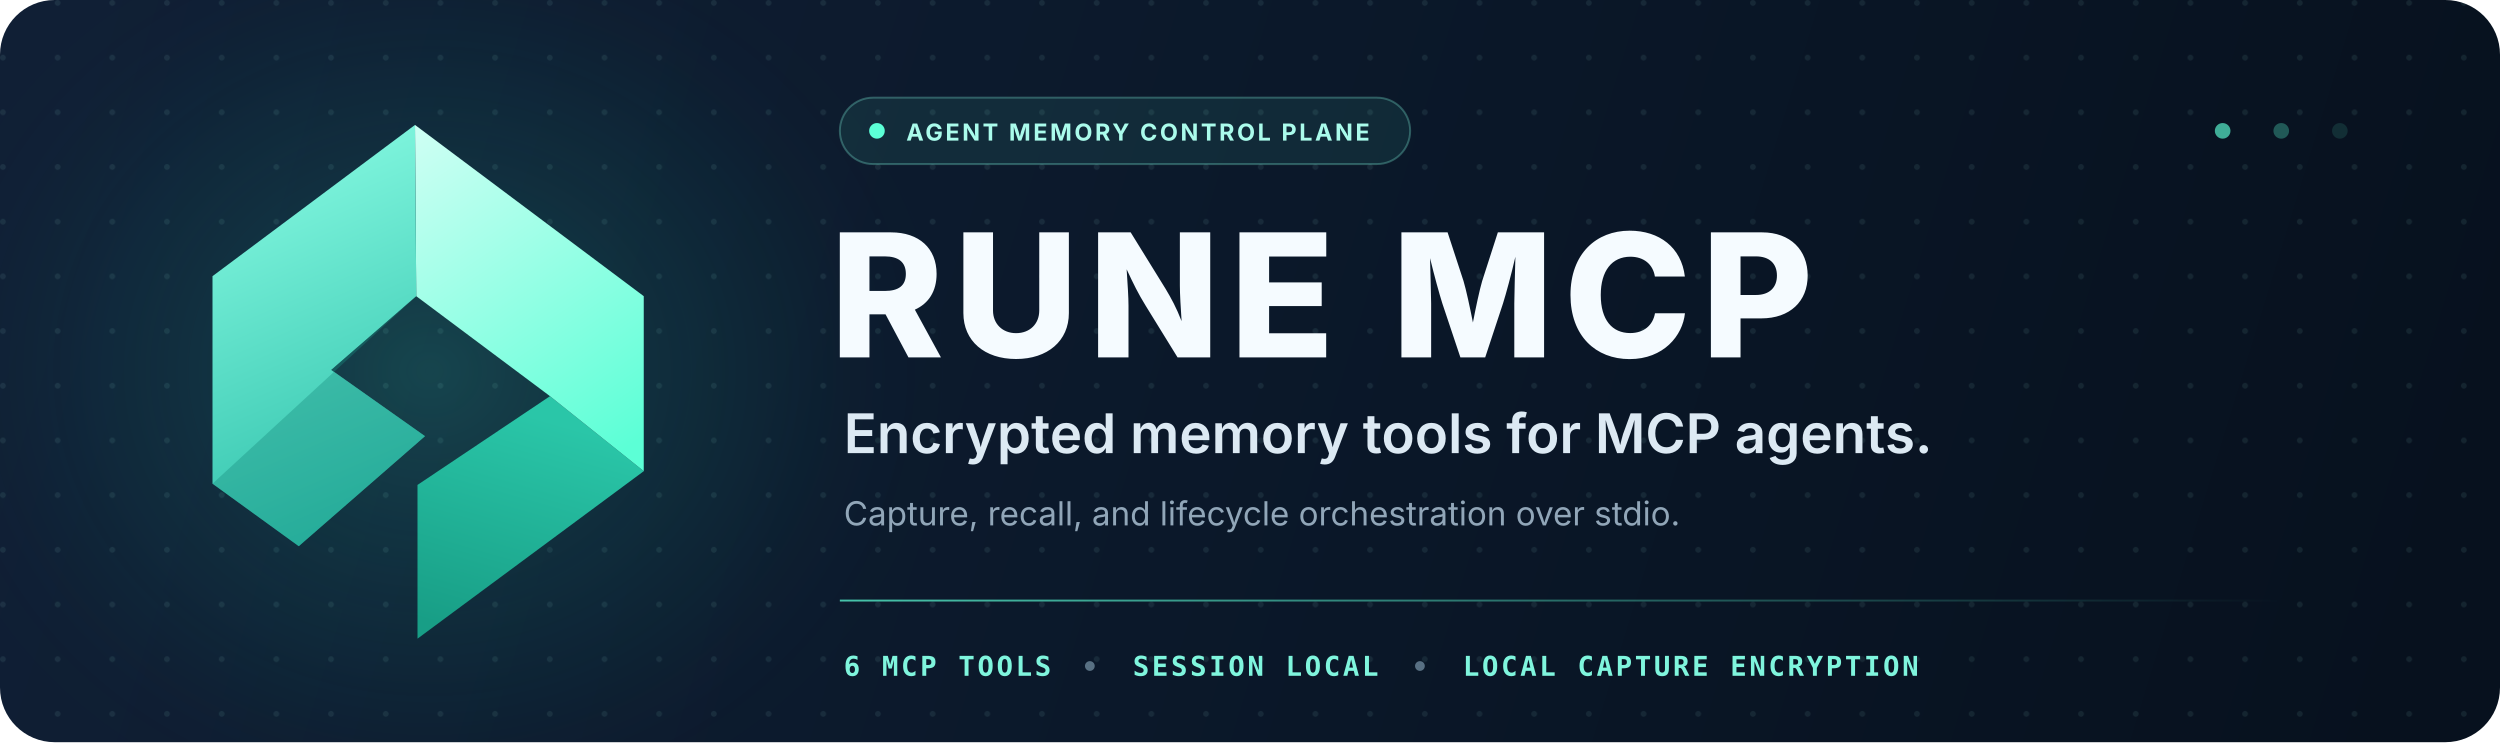
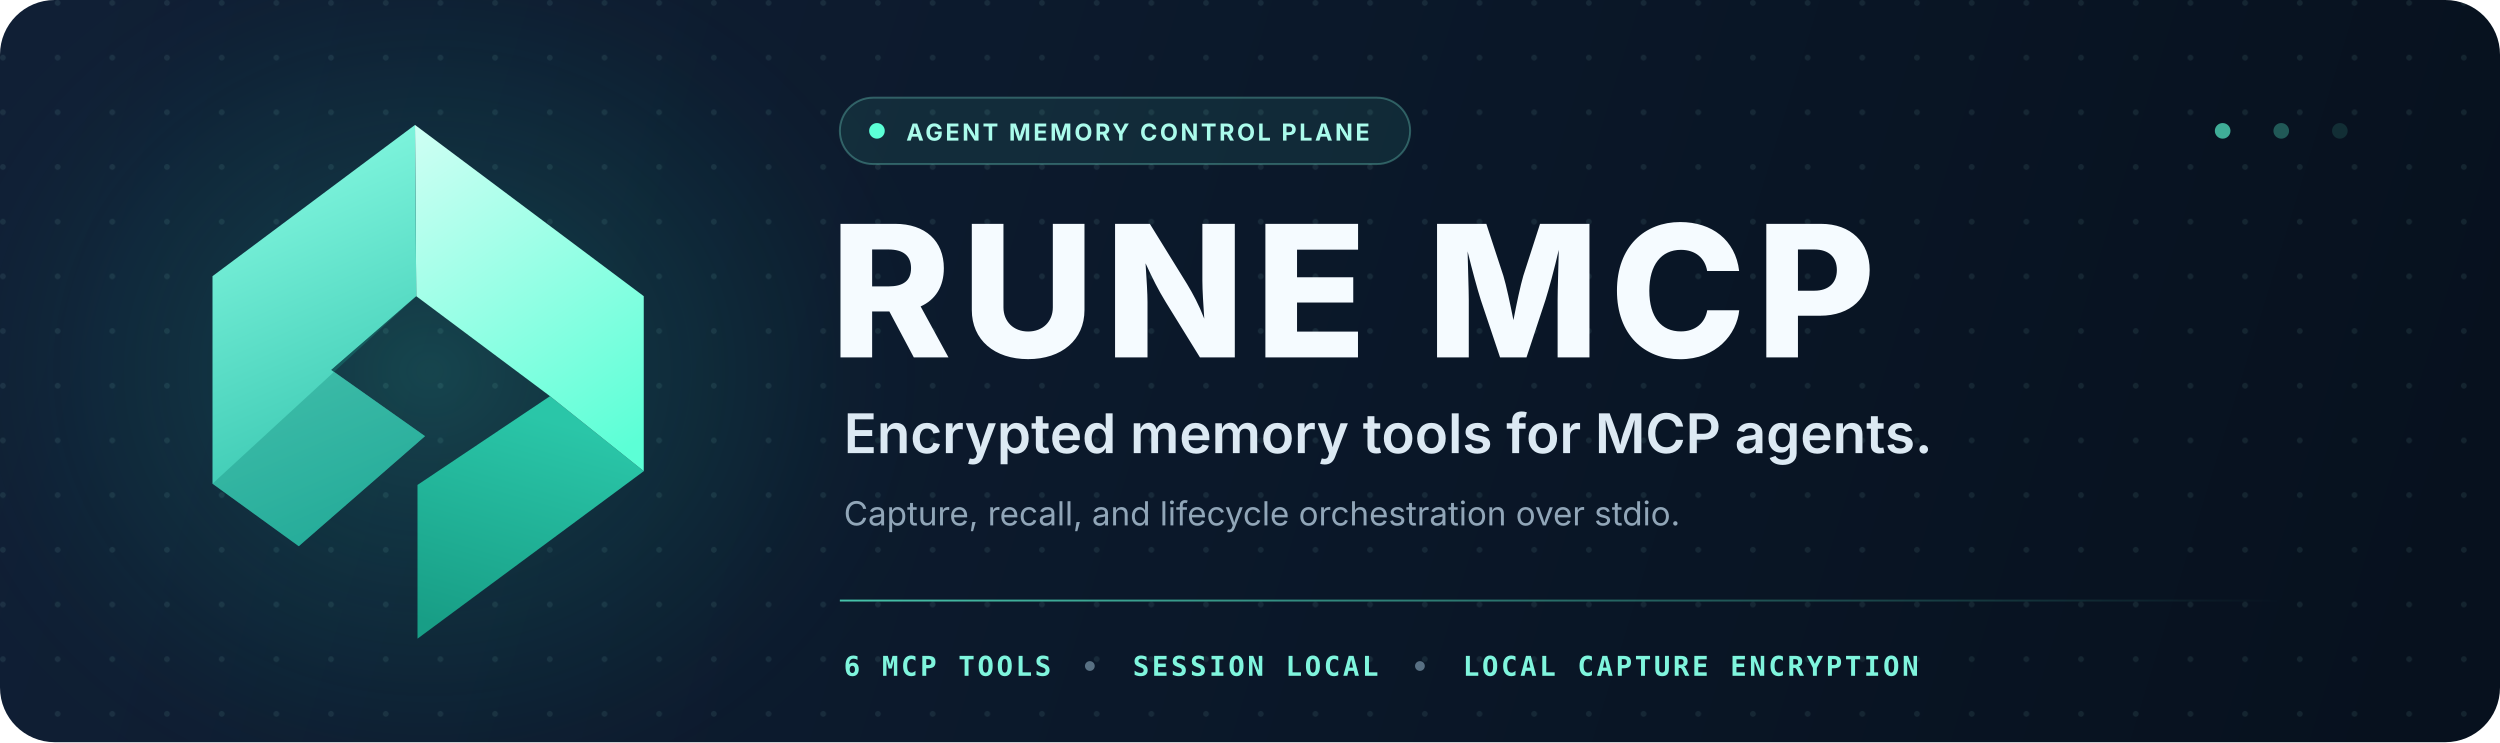
<svg xmlns="http://www.w3.org/2000/svg" width="1280" height="380" viewBox="0 0 1280 380" fill="none">
  <defs>
    <linearGradient id="bg" x1="30" y1="12" x2="1228" y2="380" gradientUnits="userSpaceOnUse">
      <stop stop-color="#101f35" />
      <stop offset="0.58" stop-color="#0a1728" />
      <stop offset="1" stop-color="#07111e" />
    </linearGradient>
    <radialGradient id="glow" cx="0" cy="0" r="1" gradientUnits="userSpaceOnUse" gradientTransform="translate(220 190) rotate(90) scale(250 280)">
      <stop stop-color="#38e6c0" stop-opacity="0.2" />
      <stop offset="0.62" stop-color="#1bc2a7" stop-opacity="0.06" />
      <stop offset="1" stop-color="#07111e" stop-opacity="0" />
    </radialGradient>
    <linearGradient id="line" x1="430" y1="0" x2="1168" y2="0" gradientUnits="userSpaceOnUse">
      <stop stop-color="#5cffd6" stop-opacity="0.74" />
      <stop offset="1" stop-color="#5cffd6" stop-opacity="0" />
    </linearGradient>
    <linearGradient id="mark-a" x1="110" y1="116" x2="230" y2="395" gradientUnits="userSpaceOnUse">
      <stop stop-color="#7ff5dd" />
      <stop offset="1" stop-color="#29bda7" />
    </linearGradient>
    <linearGradient id="mark-b" x1="260" y1="72" x2="430" y2="320" gradientUnits="userSpaceOnUse">
      <stop stop-color="#ccfff3" />
      <stop offset="1" stop-color="#5cffd6" />
    </linearGradient>
    <linearGradient id="mark-c" x1="342" y1="294" x2="292" y2="468" gradientUnits="userSpaceOnUse">
      <stop stop-color="#2ac6a8" />
      <stop offset="1" stop-color="#189e86" />
    </linearGradient>
    <pattern id="dots" width="28" height="28" patternUnits="userSpaceOnUse">
      <circle cx="1.5" cy="1.5" r="1.5" fill="#b8fff0" fill-opacity="0.08" />
    </pattern>
    <clipPath id="frame">
      <rect width="1280" height="380" rx="28" />
    </clipPath>
  </defs>
  <g clip-path="url(#frame)">
    <rect width="1280" height="380" fill="url(#bg)" />
    <rect width="1280" height="380" fill="url(#dots)" />
    <rect width="520" height="380" fill="url(#glow)" />
    <g transform="translate(48 23) scale(.64)">
      <path d="M365 281 L440 341 L259 475 L259 352 Z" fill="url(#mark-c)" />
      <path d="M257 64 L440 201 L440 341 L365 281 L258 201 Z" fill="url(#mark-b)" />
      <path d="M257 64 L95 185 L95 351 L164 401 L265 313 L190 260 L258 201 Z" fill="url(#mark-a)" />
      <path d="M95 351 L258 201 L190 260 L265 313 L164 401 Z" fill="#178c7e" opacity=".38" />
    </g>
    <rect x="430" y="50" width="292" height="34" rx="17" fill="#5cffd6" fill-opacity=".08" stroke="#7ff5dd" stroke-opacity=".3" />
    <circle cx="449" cy="67" r="4" fill="#5cffd6" />
    <text x="464" y="72" fill="#aafbeb" font-family="Inter,ui-sans-serif,system-ui,sans-serif" font-size="12" font-weight="700" letter-spacing="1.3">AGENT MEMORY CONTROL PLANE</text>
-     <text x="425" y="183" fill="#f5fbff" font-family="Inter,ui-sans-serif,system-ui,sans-serif" font-size="88" font-weight="800" letter-spacing="5">RUNE MCP</text>
+     <text x="425" y="183" fill="#f5fbff" font-family="Inter,ui-sans-serif,system-ui,sans-serif" font-size="94" font-weight="800" letter-spacing="5">RUNE MCP</text>
    <text x="432" y="232" fill="#dce9f3" font-family="Inter,ui-sans-serif,system-ui,sans-serif" font-size="28" font-weight="600">Encrypted memory tools for MCP agents.</text>
    <text x="432" y="269" fill="#91a6b8" font-family="Inter,ui-sans-serif,system-ui,sans-serif" font-size="17">Capture, recall, and lifecycle orchestration over stdio.</text>
    <rect x="430" y="307" width="738" height="1" fill="url(#line)" />
    <text x="432" y="346" fill="#7ff5dd" font-family="ui-monospace,SFMono-Regular,Menlo,monospace" font-size="14" font-weight="700" letter-spacing="1.35">6 MCP TOOLS</text>
    <circle cx="558" cy="341" r="2.5" fill="#587083" />
    <text x="580" y="346" fill="#7ff5dd" font-family="ui-monospace,SFMono-Regular,Menlo,monospace" font-size="14" font-weight="700" letter-spacing="1.35">SESSION LOCAL</text>
    <circle cx="727" cy="341" r="2.5" fill="#587083" />
    <text x="749" y="346" fill="#7ff5dd" font-family="ui-monospace,SFMono-Regular,Menlo,monospace" font-size="14" font-weight="700" letter-spacing="1.35">LOCAL CAPTURE ENCRYPTION</text>
    <circle cx="1138" cy="67" r="4" fill="#5cffd6" fill-opacity=".65" />
    <circle cx="1168" cy="67" r="4" fill="#5cffd6" fill-opacity=".3" />
    <circle cx="1198" cy="67" r="4" fill="#5cffd6" fill-opacity=".12" />
  </g>
</svg>
